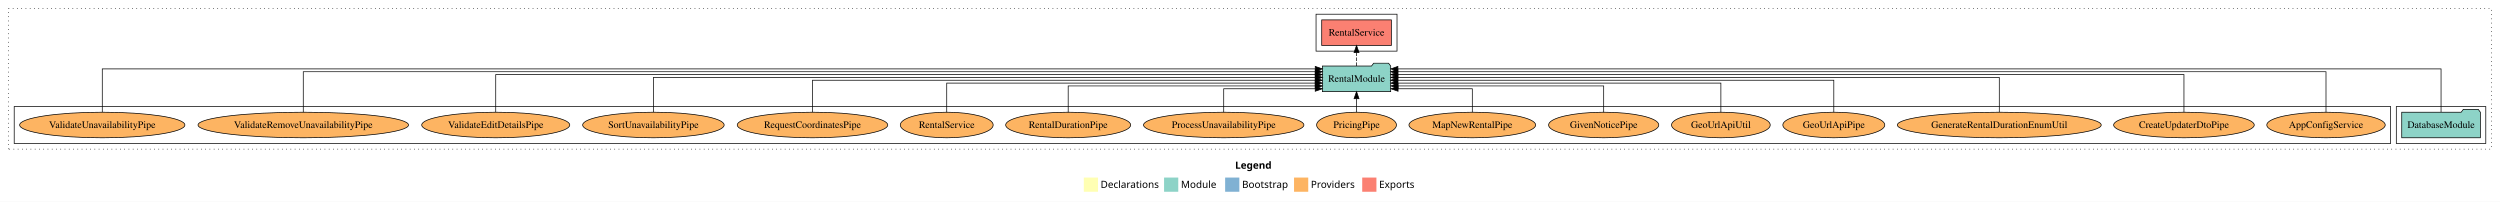
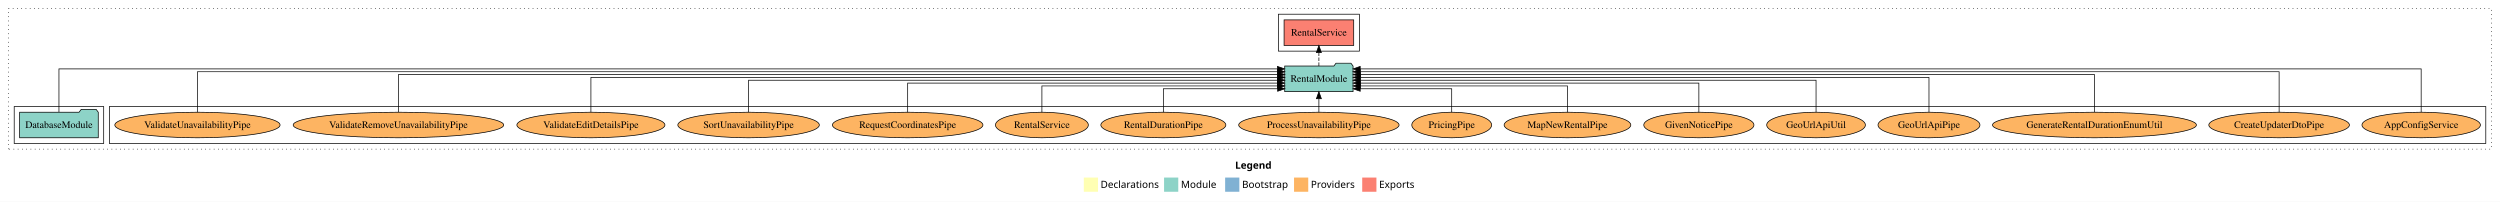
<svg xmlns="http://www.w3.org/2000/svg" width="3520pt" height="284pt" viewBox="0.00 0.00 3520.00 284.00">
  <g id="graph0" class="graph" transform="scale(1 1) rotate(0) translate(4 280)">
    <polygon fill="white" stroke="transparent" points="-4,4 -4,-280 3516,-280 3516,4 -4,4" />
    <text text-anchor="start" x="1735.01" y="-42.4" font-family="sans-serif" font-weight="bold" font-size="14.00">Legend</text>
    <polygon fill="#ffffb3" stroke="transparent" points="1522,-10 1522,-30 1542,-30 1542,-10 1522,-10" />
    <text text-anchor="start" x="1545.63" y="-15.4" font-family="sans-serif" font-size="14.00">  Declarations</text>
    <polygon fill="#8dd3c7" stroke="transparent" points="1635,-10 1635,-30 1655,-30 1655,-10 1635,-10" />
    <text text-anchor="start" x="1658.73" y="-15.4" font-family="sans-serif" font-size="14.00">  Module</text>
    <polygon fill="#80b1d3" stroke="transparent" points="1721,-10 1721,-30 1741,-30 1741,-10 1721,-10" />
    <text text-anchor="start" x="1744.78" y="-15.4" font-family="sans-serif" font-size="14.00">  Bootstrap</text>
    <polygon fill="#fdb462" stroke="transparent" points="1818,-10 1818,-30 1838,-30 1838,-10 1818,-10" />
    <text text-anchor="start" x="1841.67" y="-15.4" font-family="sans-serif" font-size="14.00">  Providers</text>
    <polygon fill="#fb8072" stroke="transparent" points="1914,-10 1914,-30 1934,-30 1934,-10 1914,-10" />
    <text text-anchor="start" x="1937.73" y="-15.4" font-family="sans-serif" font-size="14.00">  Exports</text>
    <g id="clust1" class="cluster">
      <polygon fill="none" stroke="black" stroke-dasharray="1,5" points="8,-70 8,-268 3504,-268 3504,-70 8,-70" />
    </g>
-     <g id="clust3" class="cluster">
-       <polygon fill="none" stroke="black" points="3370,-78 3370,-130 3496,-130 3496,-78 3370,-78" />
+     <g id="clust6" class="cluster">
+       <polygon fill="none" stroke="black" points="150,-78 150,-130 3496,-130 3496,-78 150,-78" />
    </g>
    <g id="clust4" class="cluster">
-       <polygon fill="none" stroke="black" points="1849,-208 1849,-260 1963,-260 1963,-208 1849,-208" />
+       <polygon fill="none" stroke="black" points="1796,-208 1796,-260 1910,-260 1910,-208 1796,-208" />
    </g>
-     <g id="clust6" class="cluster">
-       <polygon fill="none" stroke="black" points="16,-78 16,-130 3362,-130 3362,-78 16,-78" />
+     <g id="clust3" class="cluster">
+       <polygon fill="none" stroke="black" points="16,-78 16,-130 142,-130 142,-78 16,-78" />
    </g>
    <g id="node1" class="node">
-       <polygon fill="#8dd3c7" stroke="black" points="3488.35,-122 3485.35,-126 3464.35,-126 3461.35,-122 3377.65,-122 3377.65,-86 3488.35,-86 3488.35,-122" />
-       <text text-anchor="middle" x="3433" y="-99.8" font-family="Times,serif" font-size="14.00">DatabaseModule</text>
+       <polygon fill="#8dd3c7" stroke="black" points="134.35,-122 131.35,-126 110.35,-126 107.35,-122 23.65,-122 23.65,-86 134.35,-86 134.35,-122" />
+       <text text-anchor="middle" x="79" y="-99.8" font-family="Times,serif" font-size="14.00">DatabaseModule</text>
    </g>
    <g id="node2" class="node">
-       <polygon fill="#8dd3c7" stroke="black" points="1954.1,-187 1951.1,-191 1930.1,-191 1927.1,-187 1857.9,-187 1857.9,-151 1954.1,-151 1954.1,-187" />
-       <text text-anchor="middle" x="1906" y="-164.8" font-family="Times,serif" font-size="14.00">RentalModule</text>
+       <polygon fill="#8dd3c7" stroke="black" points="1901.1,-187 1898.1,-191 1877.1,-191 1874.1,-187 1804.9,-187 1804.9,-151 1901.1,-151 1901.1,-187" />
+       <text text-anchor="middle" x="1853" y="-164.8" font-family="Times,serif" font-size="14.00">RentalModule</text>
    </g>
    <g id="edge1" class="edge">
-       <path fill="none" stroke="black" d="M3433,-122.32C3433,-145.66 3433,-183 3433,-183 3433,-183 1964.22,-183 1964.22,-183" />
-       <polygon fill="black" stroke="black" points="1964.22,-179.5 1954.22,-183 1964.22,-186.5 1964.22,-179.5" />
+       <path fill="none" stroke="black" d="M79,-122.32C79,-145.66 79,-183 79,-183 79,-183 1794.63,-183 1794.63,-183" />
+       <polygon fill="black" stroke="black" points="1794.63,-186.5 1804.63,-183 1794.63,-179.5 1794.63,-186.5" />
    </g>
    <g id="node3" class="node">
-       <polygon fill="#fb8072" stroke="black" points="1955.02,-252 1856.98,-252 1856.98,-216 1955.02,-216 1955.02,-252" />
-       <text text-anchor="middle" x="1906" y="-229.8" font-family="Times,serif" font-size="14.00">RentalService </text>
+       <polygon fill="#fb8072" stroke="black" points="1902.02,-252 1803.98,-252 1803.98,-216 1902.02,-216 1902.02,-252" />
+       <text text-anchor="middle" x="1853" y="-229.8" font-family="Times,serif" font-size="14.00">RentalService </text>
    </g>
    <g id="edge2" class="edge">
-       <path fill="none" stroke="black" stroke-dasharray="5,2" d="M1906,-187.11C1906,-187.11 1906,-205.99 1906,-205.99" />
-       <polygon fill="black" stroke="black" points="1902.5,-205.99 1906,-215.99 1909.5,-205.99 1902.5,-205.99" />
+       <path fill="none" stroke="black" stroke-dasharray="5,2" d="M1853,-187.11C1853,-187.11 1853,-205.99 1853,-205.99" />
+       <polygon fill="black" stroke="black" points="1849.5,-205.99 1853,-215.99 1856.5,-205.99 1849.5,-205.99" />
    </g>
    <g id="node4" class="node">
-       <ellipse fill="#fdb462" stroke="black" cx="3271" cy="-104" rx="83.39" ry="18" />
-       <text text-anchor="middle" x="3271" y="-99.8" font-family="Times,serif" font-size="14.00">AppConfigService</text>
+       <ellipse fill="#fdb462" stroke="black" cx="3405" cy="-104" rx="83.39" ry="18" />
+       <text text-anchor="middle" x="3405" y="-99.8" font-family="Times,serif" font-size="14.00">AppConfigService</text>
    </g>
    <g id="edge3" class="edge">
-       <path fill="none" stroke="black" d="M3271,-122.16C3271,-144.35 3271,-179 3271,-179 3271,-179 1964.18,-179 1964.18,-179" />
-       <polygon fill="black" stroke="black" points="1964.18,-175.5 1954.18,-179 1964.18,-182.5 1964.18,-175.5" />
+       <path fill="none" stroke="black" d="M3405,-122.32C3405,-145.66 3405,-183 3405,-183 3405,-183 1911.15,-183 1911.15,-183" />
+       <polygon fill="black" stroke="black" points="1911.15,-179.5 1901.15,-183 1911.15,-186.5 1911.15,-179.5" />
    </g>
    <g id="node5" class="node">
-       <ellipse fill="#fdb462" stroke="black" cx="3071" cy="-104" rx="98.97" ry="18" />
-       <text text-anchor="middle" x="3071" y="-99.8" font-family="Times,serif" font-size="14.00">CreateUpdaterDtoPipe</text>
+       <ellipse fill="#fdb462" stroke="black" cx="3205" cy="-104" rx="98.97" ry="18" />
+       <text text-anchor="middle" x="3205" y="-99.8" font-family="Times,serif" font-size="14.00">CreateUpdaterDtoPipe</text>
    </g>
    <g id="edge4" class="edge">
-       <path fill="none" stroke="black" d="M3071,-122.28C3071,-143.32 3071,-175 3071,-175 3071,-175 1964.21,-175 1964.21,-175" />
-       <polygon fill="black" stroke="black" points="1964.21,-171.5 1954.21,-175 1964.21,-178.5 1964.21,-171.5" />
+       <path fill="none" stroke="black" d="M3205,-122.16C3205,-144.35 3205,-179 3205,-179 3205,-179 1911.12,-179 1911.12,-179" />
+       <polygon fill="black" stroke="black" points="1911.12,-175.5 1901.12,-179 1911.12,-182.5 1911.12,-175.5" />
    </g>
    <g id="node6" class="node">
-       <ellipse fill="#fdb462" stroke="black" cx="2811" cy="-104" rx="143.52" ry="18" />
-       <text text-anchor="middle" x="2811" y="-99.8" font-family="Times,serif" font-size="14.00">GenerateRentalDurationEnumUtil</text>
+       <ellipse fill="#fdb462" stroke="black" cx="2945" cy="-104" rx="143.52" ry="18" />
+       <text text-anchor="middle" x="2945" y="-99.8" font-family="Times,serif" font-size="14.00">GenerateRentalDurationEnumUtil</text>
    </g>
    <g id="edge5" class="edge">
-       <path fill="none" stroke="black" d="M2811,-122.31C2811,-142.15 2811,-171 2811,-171 2811,-171 1964.34,-171 1964.34,-171" />
-       <polygon fill="black" stroke="black" points="1964.34,-167.5 1954.34,-171 1964.34,-174.5 1964.34,-167.5" />
+       <path fill="none" stroke="black" d="M2945,-122.28C2945,-143.32 2945,-175 2945,-175 2945,-175 1911.33,-175 1911.33,-175" />
+       <polygon fill="black" stroke="black" points="1911.33,-171.5 1901.33,-175 1911.33,-178.5 1911.33,-171.5" />
    </g>
    <g id="node7" class="node">
-       <ellipse fill="#fdb462" stroke="black" cx="2578" cy="-104" rx="71.79" ry="18" />
-       <text text-anchor="middle" x="2578" y="-99.8" font-family="Times,serif" font-size="14.00">GeoUrlApiPipe</text>
+       <ellipse fill="#fdb462" stroke="black" cx="2712" cy="-104" rx="71.79" ry="18" />
+       <text text-anchor="middle" x="2712" y="-99.8" font-family="Times,serif" font-size="14.00">GeoUrlApiPipe</text>
    </g>
    <g id="edge6" class="edge">
-       <path fill="none" stroke="black" d="M2578,-122.22C2578,-140.83 2578,-167 2578,-167 2578,-167 1964.06,-167 1964.06,-167" />
-       <polygon fill="black" stroke="black" points="1964.06,-163.5 1954.06,-167 1964.06,-170.5 1964.06,-163.5" />
+       <path fill="none" stroke="black" d="M2712,-122.31C2712,-142.15 2712,-171 2712,-171 2712,-171 1911.33,-171 1911.33,-171" />
+       <polygon fill="black" stroke="black" points="1911.33,-167.5 1901.33,-171 1911.33,-174.5 1911.33,-167.5" />
    </g>
    <g id="node8" class="node">
-       <ellipse fill="#fdb462" stroke="black" cx="2419" cy="-104" rx="69.5" ry="18" />
-       <text text-anchor="middle" x="2419" y="-99.8" font-family="Times,serif" font-size="14.00">GeoUrlApiUtil</text>
+       <ellipse fill="#fdb462" stroke="black" cx="2553" cy="-104" rx="69.5" ry="18" />
+       <text text-anchor="middle" x="2553" y="-99.8" font-family="Times,serif" font-size="14.00">GeoUrlApiUtil</text>
    </g>
    <g id="edge7" class="edge">
-       <path fill="none" stroke="black" d="M2419,-122.02C2419,-139.37 2419,-163 2419,-163 2419,-163 1964.26,-163 1964.26,-163" />
-       <polygon fill="black" stroke="black" points="1964.26,-159.5 1954.26,-163 1964.26,-166.5 1964.26,-159.5" />
+       <path fill="none" stroke="black" d="M2553,-122.22C2553,-140.83 2553,-167 2553,-167 2553,-167 1911.11,-167 1911.11,-167" />
+       <polygon fill="black" stroke="black" points="1911.11,-163.5 1901.11,-167 1911.11,-170.5 1911.11,-163.5" />
    </g>
    <g id="node9" class="node">
-       <ellipse fill="#fdb462" stroke="black" cx="2254" cy="-104" rx="77.59" ry="18" />
-       <text text-anchor="middle" x="2254" y="-99.8" font-family="Times,serif" font-size="14.00">GivenNoticePipe</text>
+       <ellipse fill="#fdb462" stroke="black" cx="2388" cy="-104" rx="77.59" ry="18" />
+       <text text-anchor="middle" x="2388" y="-99.8" font-family="Times,serif" font-size="14.00">GivenNoticePipe</text>
    </g>
    <g id="edge8" class="edge">
-       <path fill="none" stroke="black" d="M2254,-122.01C2254,-138.05 2254,-159 2254,-159 2254,-159 1964.39,-159 1964.39,-159" />
-       <polygon fill="black" stroke="black" points="1964.39,-155.5 1954.39,-159 1964.39,-162.5 1964.39,-155.5" />
+       <path fill="none" stroke="black" d="M2388,-122.02C2388,-139.37 2388,-163 2388,-163 2388,-163 1911.42,-163 1911.42,-163" />
+       <polygon fill="black" stroke="black" points="1911.42,-159.5 1901.42,-163 1911.42,-166.5 1911.42,-159.5" />
    </g>
    <g id="node10" class="node">
-       <ellipse fill="#fdb462" stroke="black" cx="2069" cy="-104" rx="89.18" ry="18" />
-       <text text-anchor="middle" x="2069" y="-99.8" font-family="Times,serif" font-size="14.00">MapNewRentalPipe</text>
+       <ellipse fill="#fdb462" stroke="black" cx="2203" cy="-104" rx="89.18" ry="18" />
+       <text text-anchor="middle" x="2203" y="-99.8" font-family="Times,serif" font-size="14.00">MapNewRentalPipe</text>
    </g>
    <g id="edge9" class="edge">
-       <path fill="none" stroke="black" d="M2069,-122.12C2069,-136.78 2069,-155 2069,-155 2069,-155 1964.46,-155 1964.46,-155" />
-       <polygon fill="black" stroke="black" points="1964.46,-151.5 1954.46,-155 1964.46,-158.5 1964.46,-151.5" />
+       <path fill="none" stroke="black" d="M2203,-122.01C2203,-138.05 2203,-159 2203,-159 2203,-159 1911.3,-159 1911.3,-159" />
+       <polygon fill="black" stroke="black" points="1911.3,-155.5 1901.3,-159 1911.3,-162.5 1911.3,-155.5" />
    </g>
    <g id="node11" class="node">
-       <ellipse fill="#fdb462" stroke="black" cx="1906" cy="-104" rx="56.2" ry="18" />
-       <text text-anchor="middle" x="1906" y="-99.8" font-family="Times,serif" font-size="14.00">PricingPipe</text>
+       <ellipse fill="#fdb462" stroke="black" cx="2040" cy="-104" rx="56.2" ry="18" />
+       <text text-anchor="middle" x="2040" y="-99.8" font-family="Times,serif" font-size="14.00">PricingPipe</text>
    </g>
    <g id="edge10" class="edge">
-       <path fill="none" stroke="black" d="M1906,-122.11C1906,-122.11 1906,-140.99 1906,-140.99" />
-       <polygon fill="black" stroke="black" points="1902.5,-140.99 1906,-150.99 1909.5,-140.99 1902.5,-140.99" />
+       <path fill="none" stroke="black" d="M2040,-122.12C2040,-136.78 2040,-155 2040,-155 2040,-155 1911.16,-155 1911.16,-155" />
+       <polygon fill="black" stroke="black" points="1911.16,-151.5 1901.16,-155 1911.16,-158.5 1911.16,-151.5" />
    </g>
    <g id="node12" class="node">
-       <ellipse fill="#fdb462" stroke="black" cx="1719" cy="-104" rx="112.89" ry="18" />
-       <text text-anchor="middle" x="1719" y="-99.8" font-family="Times,serif" font-size="14.00">ProcessUnavailabilityPipe</text>
+       <ellipse fill="#fdb462" stroke="black" cx="1853" cy="-104" rx="112.89" ry="18" />
+       <text text-anchor="middle" x="1853" y="-99.8" font-family="Times,serif" font-size="14.00">ProcessUnavailabilityPipe</text>
    </g>
    <g id="edge11" class="edge">
-       <path fill="none" stroke="black" d="M1719,-122.12C1719,-136.78 1719,-155 1719,-155 1719,-155 1847.84,-155 1847.84,-155" />
-       <polygon fill="black" stroke="black" points="1847.84,-158.5 1857.84,-155 1847.84,-151.5 1847.84,-158.5" />
+       <path fill="none" stroke="black" d="M1853,-122.11C1853,-122.11 1853,-140.99 1853,-140.99" />
+       <polygon fill="black" stroke="black" points="1849.5,-140.99 1853,-150.99 1856.5,-140.99 1849.5,-140.99" />
    </g>
    <g id="node13" class="node">
-       <ellipse fill="#fdb462" stroke="black" cx="1500" cy="-104" rx="87.98" ry="18" />
-       <text text-anchor="middle" x="1500" y="-99.8" font-family="Times,serif" font-size="14.00">RentalDurationPipe</text>
+       <ellipse fill="#fdb462" stroke="black" cx="1634" cy="-104" rx="87.98" ry="18" />
+       <text text-anchor="middle" x="1634" y="-99.8" font-family="Times,serif" font-size="14.00">RentalDurationPipe</text>
    </g>
    <g id="edge12" class="edge">
-       <path fill="none" stroke="black" d="M1500,-122.01C1500,-138.05 1500,-159 1500,-159 1500,-159 1847.83,-159 1847.83,-159" />
-       <polygon fill="black" stroke="black" points="1847.83,-162.5 1857.83,-159 1847.83,-155.5 1847.83,-162.5" />
+       <path fill="none" stroke="black" d="M1634,-122.12C1634,-136.78 1634,-155 1634,-155 1634,-155 1794.94,-155 1794.94,-155" />
+       <polygon fill="black" stroke="black" points="1794.94,-158.5 1804.94,-155 1794.94,-151.5 1794.94,-158.5" />
    </g>
    <g id="node14" class="node">
-       <ellipse fill="#fdb462" stroke="black" cx="1329" cy="-104" rx="65.4" ry="18" />
-       <text text-anchor="middle" x="1329" y="-99.8" font-family="Times,serif" font-size="14.00">RentalService</text>
+       <ellipse fill="#fdb462" stroke="black" cx="1463" cy="-104" rx="65.4" ry="18" />
+       <text text-anchor="middle" x="1463" y="-99.8" font-family="Times,serif" font-size="14.00">RentalService</text>
    </g>
    <g id="edge13" class="edge">
-       <path fill="none" stroke="black" d="M1329,-122.02C1329,-139.37 1329,-163 1329,-163 1329,-163 1847.8,-163 1847.8,-163" />
-       <polygon fill="black" stroke="black" points="1847.8,-166.5 1857.8,-163 1847.8,-159.5 1847.8,-166.5" />
+       <path fill="none" stroke="black" d="M1463,-122.01C1463,-138.05 1463,-159 1463,-159 1463,-159 1794.79,-159 1794.79,-159" />
+       <polygon fill="black" stroke="black" points="1794.79,-162.5 1804.79,-159 1794.79,-155.5 1794.79,-162.5" />
    </g>
    <g id="node15" class="node">
-       <ellipse fill="#fdb462" stroke="black" cx="1140" cy="-104" rx="105.96" ry="18" />
-       <text text-anchor="middle" x="1140" y="-99.8" font-family="Times,serif" font-size="14.00">RequestCoordinatesPipe</text>
+       <ellipse fill="#fdb462" stroke="black" cx="1274" cy="-104" rx="105.96" ry="18" />
+       <text text-anchor="middle" x="1274" y="-99.8" font-family="Times,serif" font-size="14.00">RequestCoordinatesPipe</text>
    </g>
    <g id="edge14" class="edge">
-       <path fill="none" stroke="black" d="M1140,-122.22C1140,-140.83 1140,-167 1140,-167 1140,-167 1847.79,-167 1847.79,-167" />
-       <polygon fill="black" stroke="black" points="1847.79,-170.5 1857.79,-167 1847.79,-163.5 1847.79,-170.5" />
+       <path fill="none" stroke="black" d="M1274,-122.02C1274,-139.37 1274,-163 1274,-163 1274,-163 1794.63,-163 1794.63,-163" />
+       <polygon fill="black" stroke="black" points="1794.63,-166.5 1804.63,-163 1794.63,-159.5 1794.63,-166.5" />
    </g>
    <g id="node16" class="node">
-       <ellipse fill="#fdb462" stroke="black" cx="916" cy="-104" rx="99.59" ry="18" />
-       <text text-anchor="middle" x="916" y="-99.8" font-family="Times,serif" font-size="14.00">SortUnavailabilityPipe</text>
+       <ellipse fill="#fdb462" stroke="black" cx="1050" cy="-104" rx="99.59" ry="18" />
+       <text text-anchor="middle" x="1050" y="-99.8" font-family="Times,serif" font-size="14.00">SortUnavailabilityPipe</text>
    </g>
    <g id="edge15" class="edge">
-       <path fill="none" stroke="black" d="M916,-122.31C916,-142.15 916,-171 916,-171 916,-171 1847.92,-171 1847.92,-171" />
-       <polygon fill="black" stroke="black" points="1847.92,-174.5 1857.92,-171 1847.92,-167.5 1847.92,-174.5" />
+       <path fill="none" stroke="black" d="M1050,-122.22C1050,-140.83 1050,-167 1050,-167 1050,-167 1794.88,-167 1794.88,-167" />
+       <polygon fill="black" stroke="black" points="1794.88,-170.5 1804.88,-167 1794.88,-163.5 1794.88,-170.5" />
    </g>
    <g id="node17" class="node">
-       <ellipse fill="#fdb462" stroke="black" cx="694" cy="-104" rx="104.22" ry="18" />
-       <text text-anchor="middle" x="694" y="-99.8" font-family="Times,serif" font-size="14.00">ValidateEditDetailsPipe</text>
+       <ellipse fill="#fdb462" stroke="black" cx="828" cy="-104" rx="104.22" ry="18" />
+       <text text-anchor="middle" x="828" y="-99.8" font-family="Times,serif" font-size="14.00">ValidateEditDetailsPipe</text>
    </g>
    <g id="edge16" class="edge">
-       <path fill="none" stroke="black" d="M694,-122.28C694,-143.32 694,-175 694,-175 694,-175 1847.74,-175 1847.74,-175" />
-       <polygon fill="black" stroke="black" points="1847.74,-178.5 1857.74,-175 1847.74,-171.5 1847.74,-178.5" />
+       <path fill="none" stroke="black" d="M828,-122.31C828,-142.15 828,-171 828,-171 828,-171 1794.94,-171 1794.94,-171" />
+       <polygon fill="black" stroke="black" points="1794.94,-174.5 1804.94,-171 1794.94,-167.5 1794.94,-174.5" />
    </g>
    <g id="node18" class="node">
-       <ellipse fill="#fdb462" stroke="black" cx="423" cy="-104" rx="148.19" ry="18" />
-       <text text-anchor="middle" x="423" y="-99.8" font-family="Times,serif" font-size="14.00">ValidateRemoveUnavailabilityPipe</text>
+       <ellipse fill="#fdb462" stroke="black" cx="557" cy="-104" rx="148.19" ry="18" />
+       <text text-anchor="middle" x="557" y="-99.8" font-family="Times,serif" font-size="14.00">ValidateRemoveUnavailabilityPipe</text>
    </g>
    <g id="edge17" class="edge">
-       <path fill="none" stroke="black" d="M423,-122.16C423,-144.35 423,-179 423,-179 423,-179 1847.92,-179 1847.92,-179" />
-       <polygon fill="black" stroke="black" points="1847.92,-182.5 1857.92,-179 1847.92,-175.5 1847.92,-182.5" />
+       <path fill="none" stroke="black" d="M557,-122.28C557,-143.32 557,-175 557,-175 557,-175 1794.95,-175 1794.95,-175" />
+       <polygon fill="black" stroke="black" points="1794.95,-178.5 1804.95,-175 1794.95,-171.5 1794.95,-178.5" />
    </g>
    <g id="node19" class="node">
-       <ellipse fill="#fdb462" stroke="black" cx="140" cy="-104" rx="116.32" ry="18" />
-       <text text-anchor="middle" x="140" y="-99.8" font-family="Times,serif" font-size="14.00">ValidateUnavailabilityPipe</text>
+       <ellipse fill="#fdb462" stroke="black" cx="274" cy="-104" rx="116.32" ry="18" />
+       <text text-anchor="middle" x="274" y="-99.8" font-family="Times,serif" font-size="14.00">ValidateUnavailabilityPipe</text>
    </g>
    <g id="edge18" class="edge">
-       <path fill="none" stroke="black" d="M140,-122.32C140,-145.66 140,-183 140,-183 140,-183 1847.85,-183 1847.85,-183" />
-       <polygon fill="black" stroke="black" points="1847.85,-186.5 1857.85,-183 1847.85,-179.5 1847.85,-186.5" />
+       <path fill="none" stroke="black" d="M274,-122.16C274,-144.35 274,-179 274,-179 274,-179 1794.88,-179 1794.88,-179" />
+       <polygon fill="black" stroke="black" points="1794.88,-182.5 1804.88,-179 1794.88,-175.5 1794.88,-182.5" />
    </g>
  </g>
</svg>
